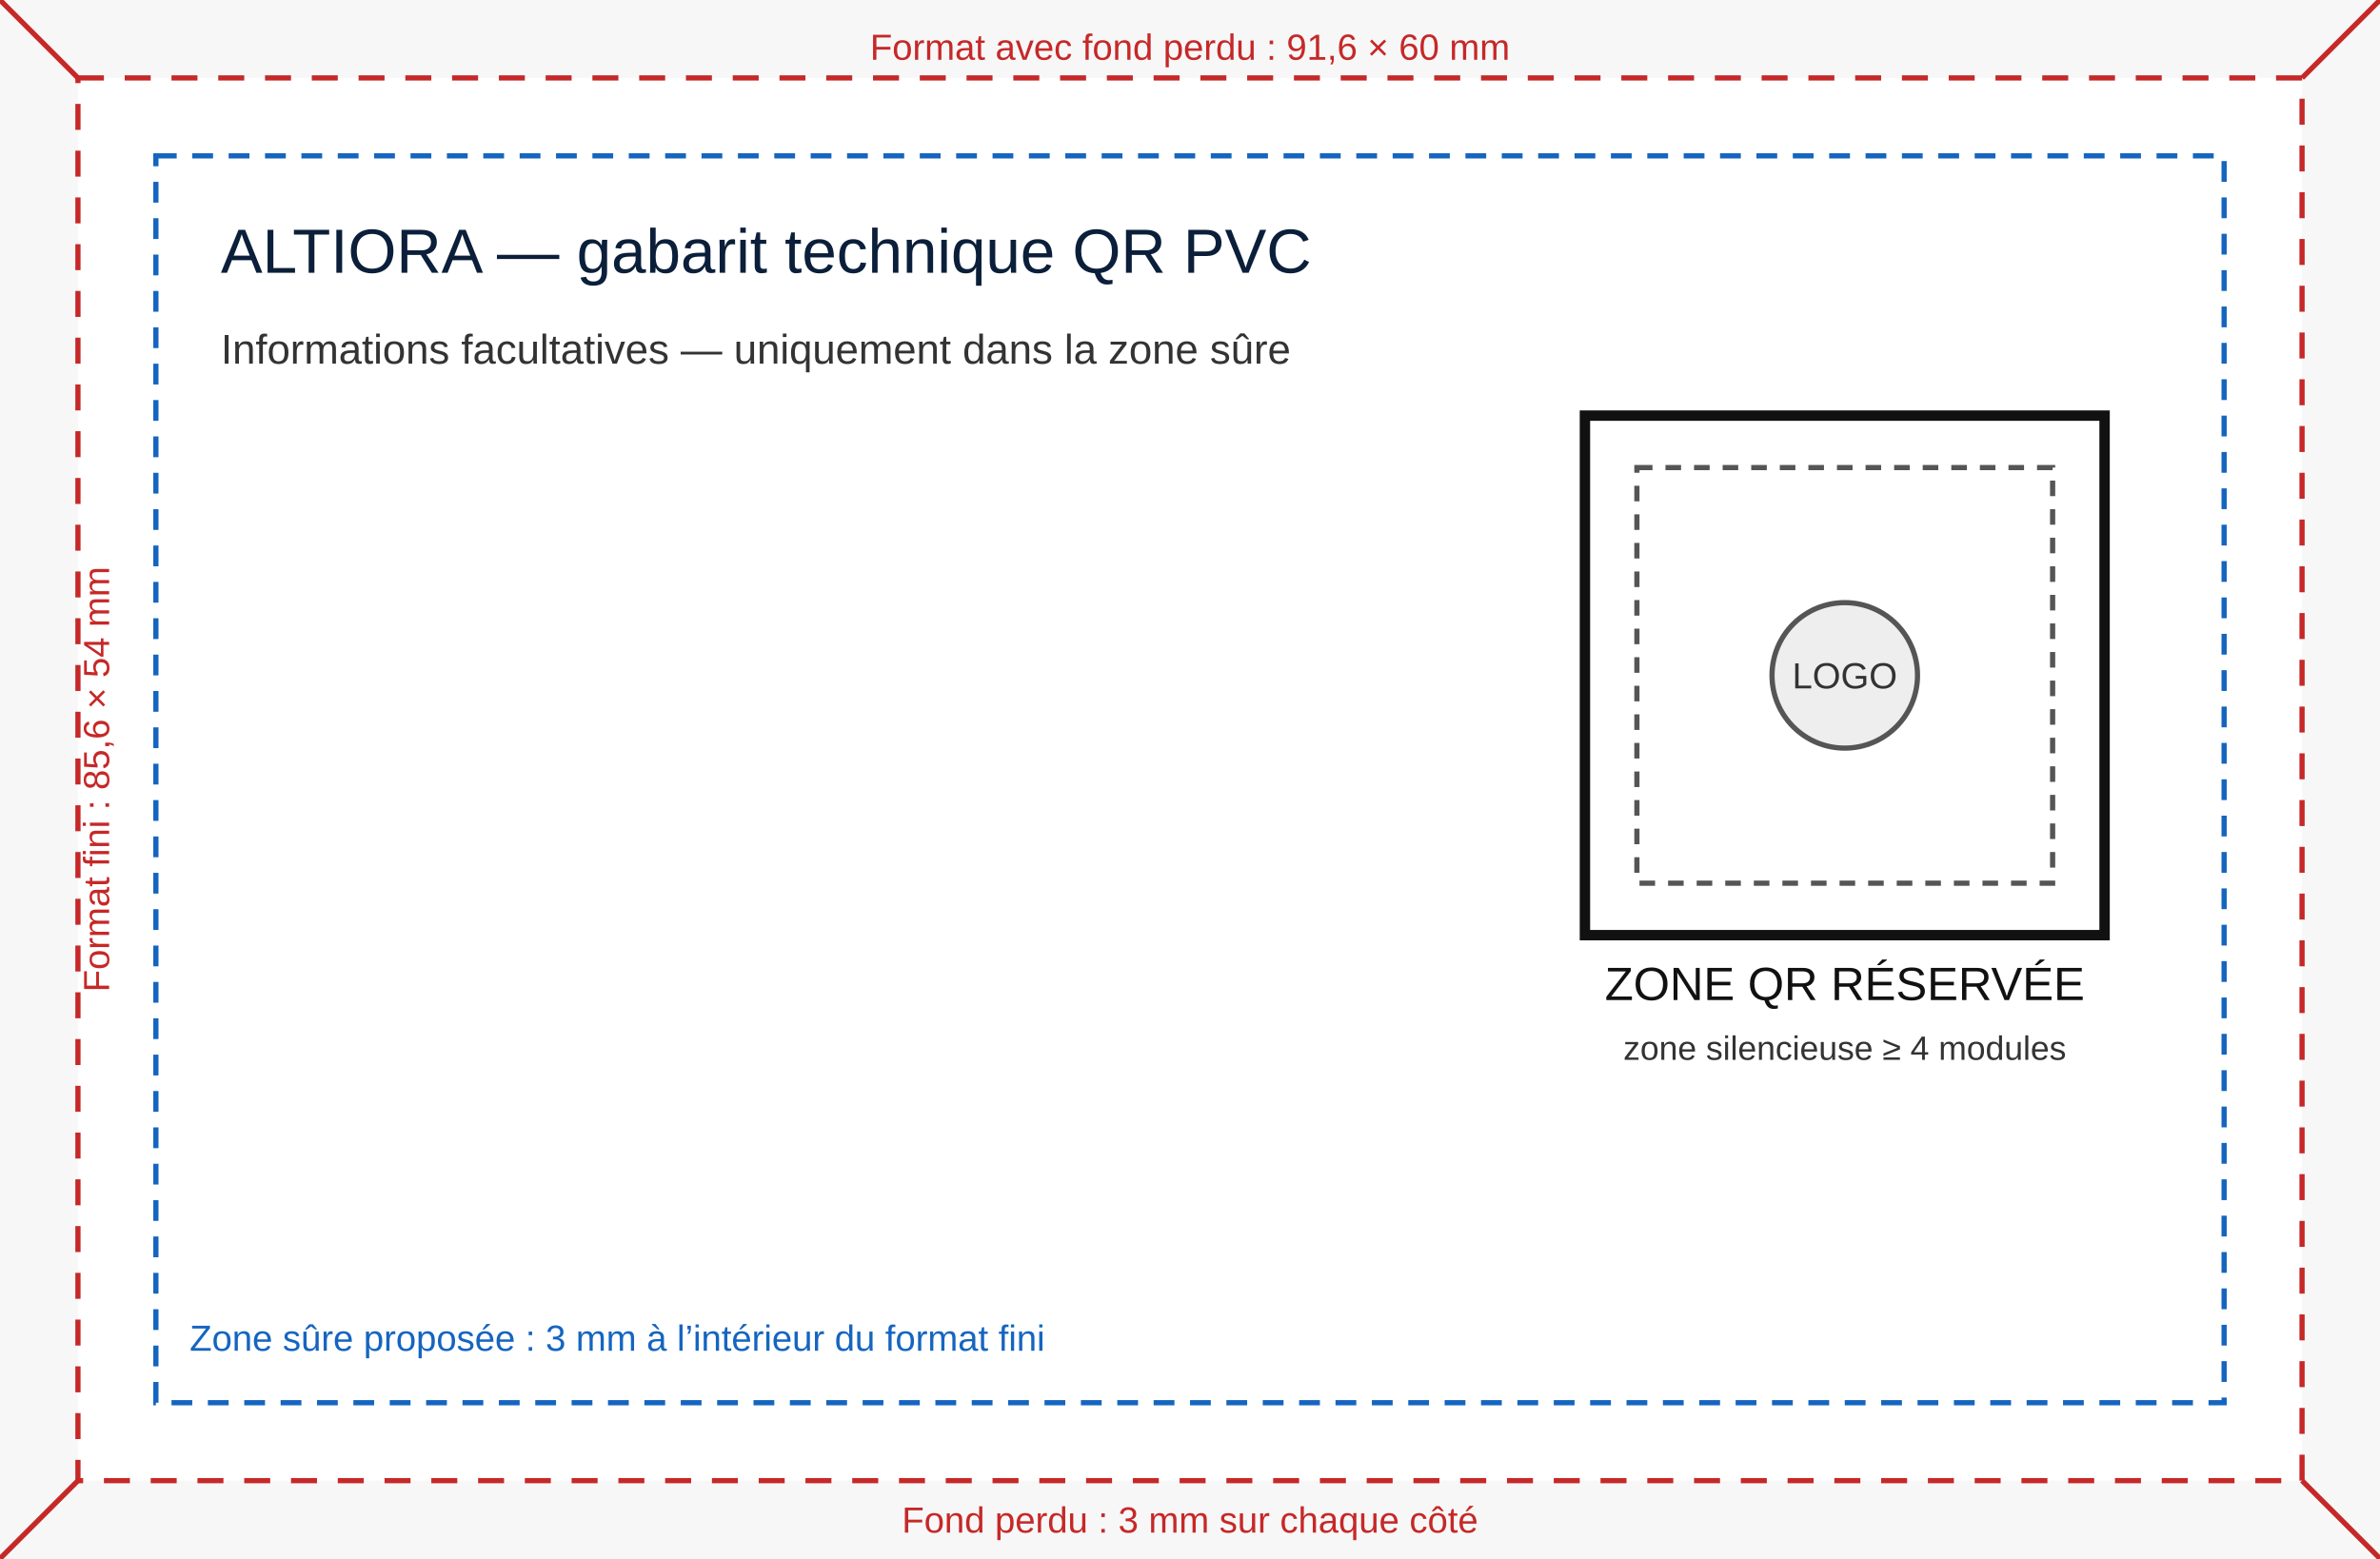
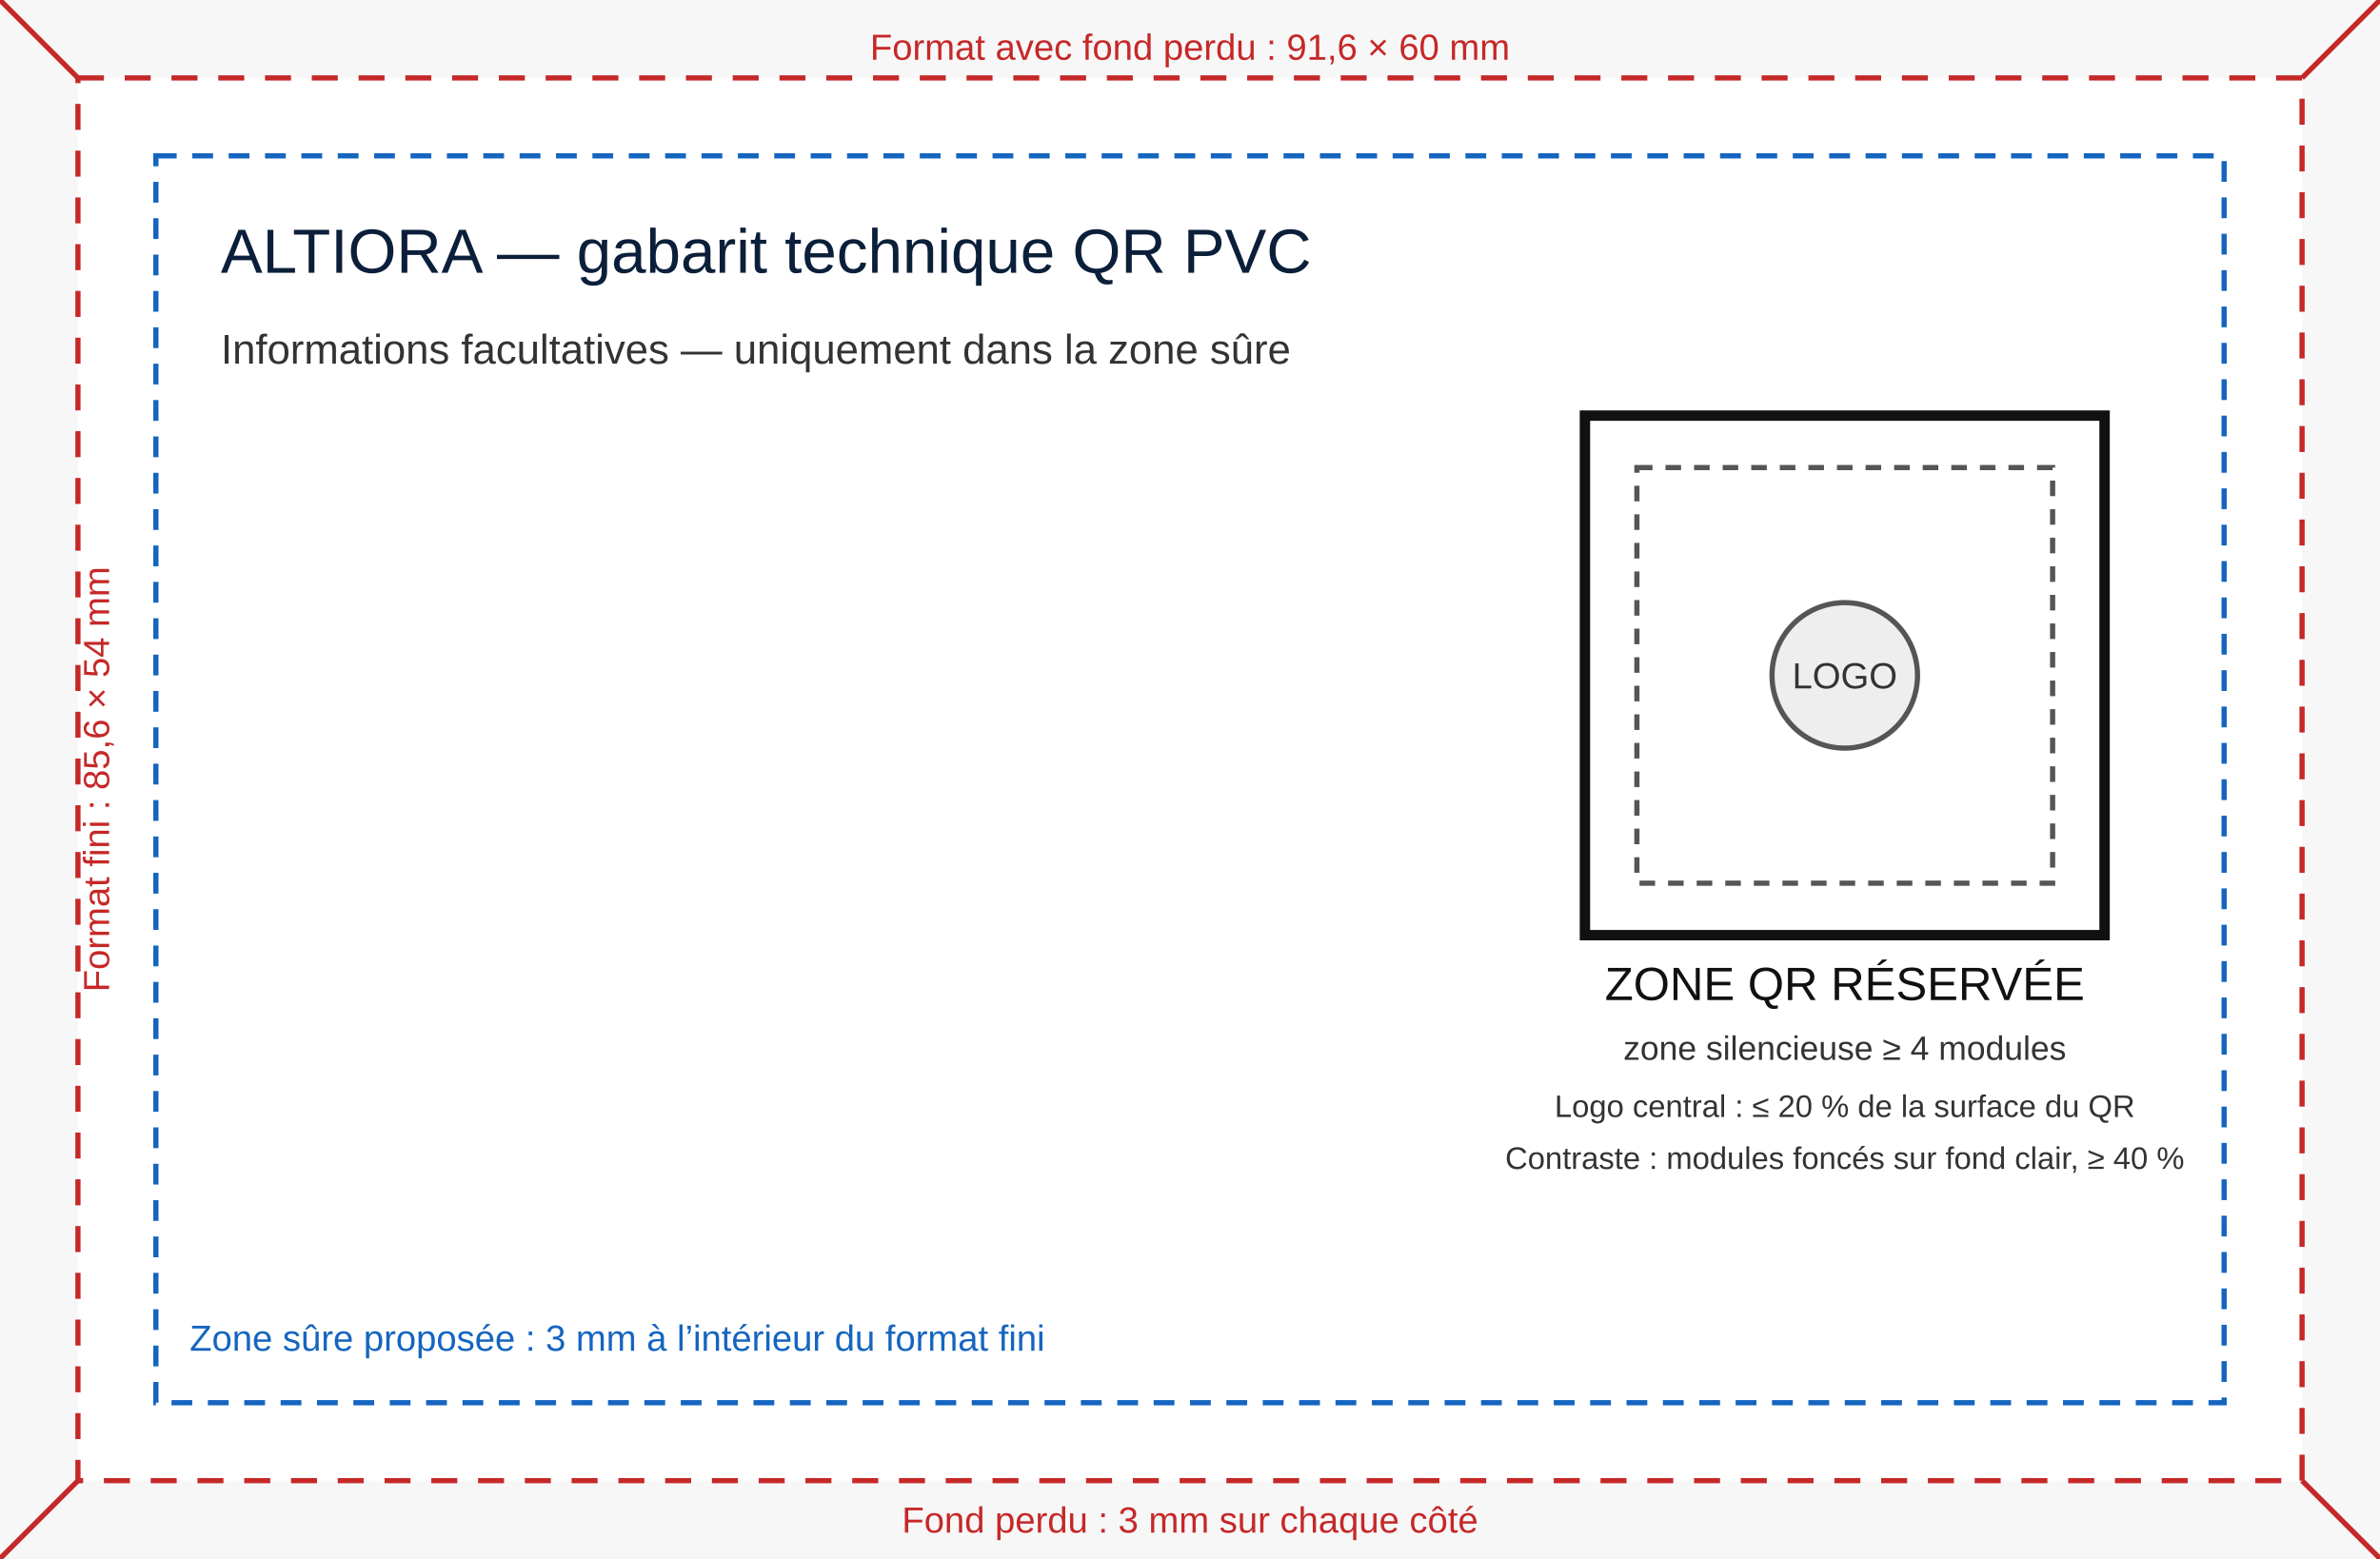
<svg xmlns="http://www.w3.org/2000/svg" width="91.6mm" height="60mm" viewBox="0 0 916 600" role="img" aria-labelledby="title desc">
  <rect width="916" height="600" fill="#f7f7f7" />
  <rect x="30" y="30" width="856" height="540" fill="#ffffff" stroke="#c62828" stroke-width="2" stroke-dasharray="10 8" />
  <rect x="60" y="60" width="796" height="480" fill="none" stroke="#1565c0" stroke-width="2" stroke-dasharray="8 6" />
  <rect x="610" y="160" width="200" height="200" fill="#ffffff" stroke="#111111" stroke-width="4" />
  <rect x="630" y="180" width="160" height="160" fill="none" stroke="#555555" stroke-width="2" stroke-dasharray="6 5" />
  <circle cx="710" cy="260" r="28" fill="#eeeeee" stroke="#555555" stroke-width="2" />
  <text x="710" y="265" font-family="Arial, sans-serif" font-size="14" text-anchor="middle" fill="#333333">LOGO</text>
  <text x="710" y="385" font-family="Arial, sans-serif" font-size="18" text-anchor="middle" fill="#111111">ZONE QR RÉSERVÉE</text>
  <text x="710" y="408" font-family="Arial, sans-serif" font-size="13" text-anchor="middle" fill="#333333">zone silencieuse ≥ 4 modules</text>
+   <text x="710" y="430" font-family="Arial, sans-serif" font-size="12" text-anchor="middle" fill="#333333">Logo central : ≤ 20 % de la surface du QR</text>
+   <text x="710" y="450" font-family="Arial, sans-serif" font-size="12" text-anchor="middle" fill="#333333">Contraste : modules foncés sur fond clair, ≥ 40 %</text>
  <text x="85" y="105" font-family="Arial, sans-serif" font-size="24" fill="#0b1f3a">ALTIORA — gabarit technique QR PVC</text>
  <text x="85" y="140" font-family="Arial, sans-serif" font-size="16" fill="#333333">Informations facultatives — uniquement dans la zone sûre</text>
  <text x="458" y="23" font-family="Arial, sans-serif" font-size="14" text-anchor="middle" fill="#c62828">Format avec fond perdu : 91,6 × 60 mm</text>
  <text x="458" y="590" font-family="Arial, sans-serif" font-size="14" text-anchor="middle" fill="#c62828">Fond perdu : 3 mm sur chaque côté</text>
  <text x="42" y="300" font-family="Arial, sans-serif" font-size="14" text-anchor="middle" fill="#c62828" transform="rotate(-90 42 300)">Format fini : 85,6 × 54 mm</text>
  <text x="73" y="520" font-family="Arial, sans-serif" font-size="14" fill="#1565c0">Zone sûre proposée : 3 mm à l’intérieur du format fini</text>
  <line x1="30" y1="30" x2="0" y2="0" stroke="#c62828" stroke-width="2" />
  <line x1="886" y1="30" x2="916" y2="0" stroke="#c62828" stroke-width="2" />
  <line x1="30" y1="570" x2="0" y2="600" stroke="#c62828" stroke-width="2" />
  <line x1="886" y1="570" x2="916" y2="600" stroke="#c62828" stroke-width="2" />
</svg>
